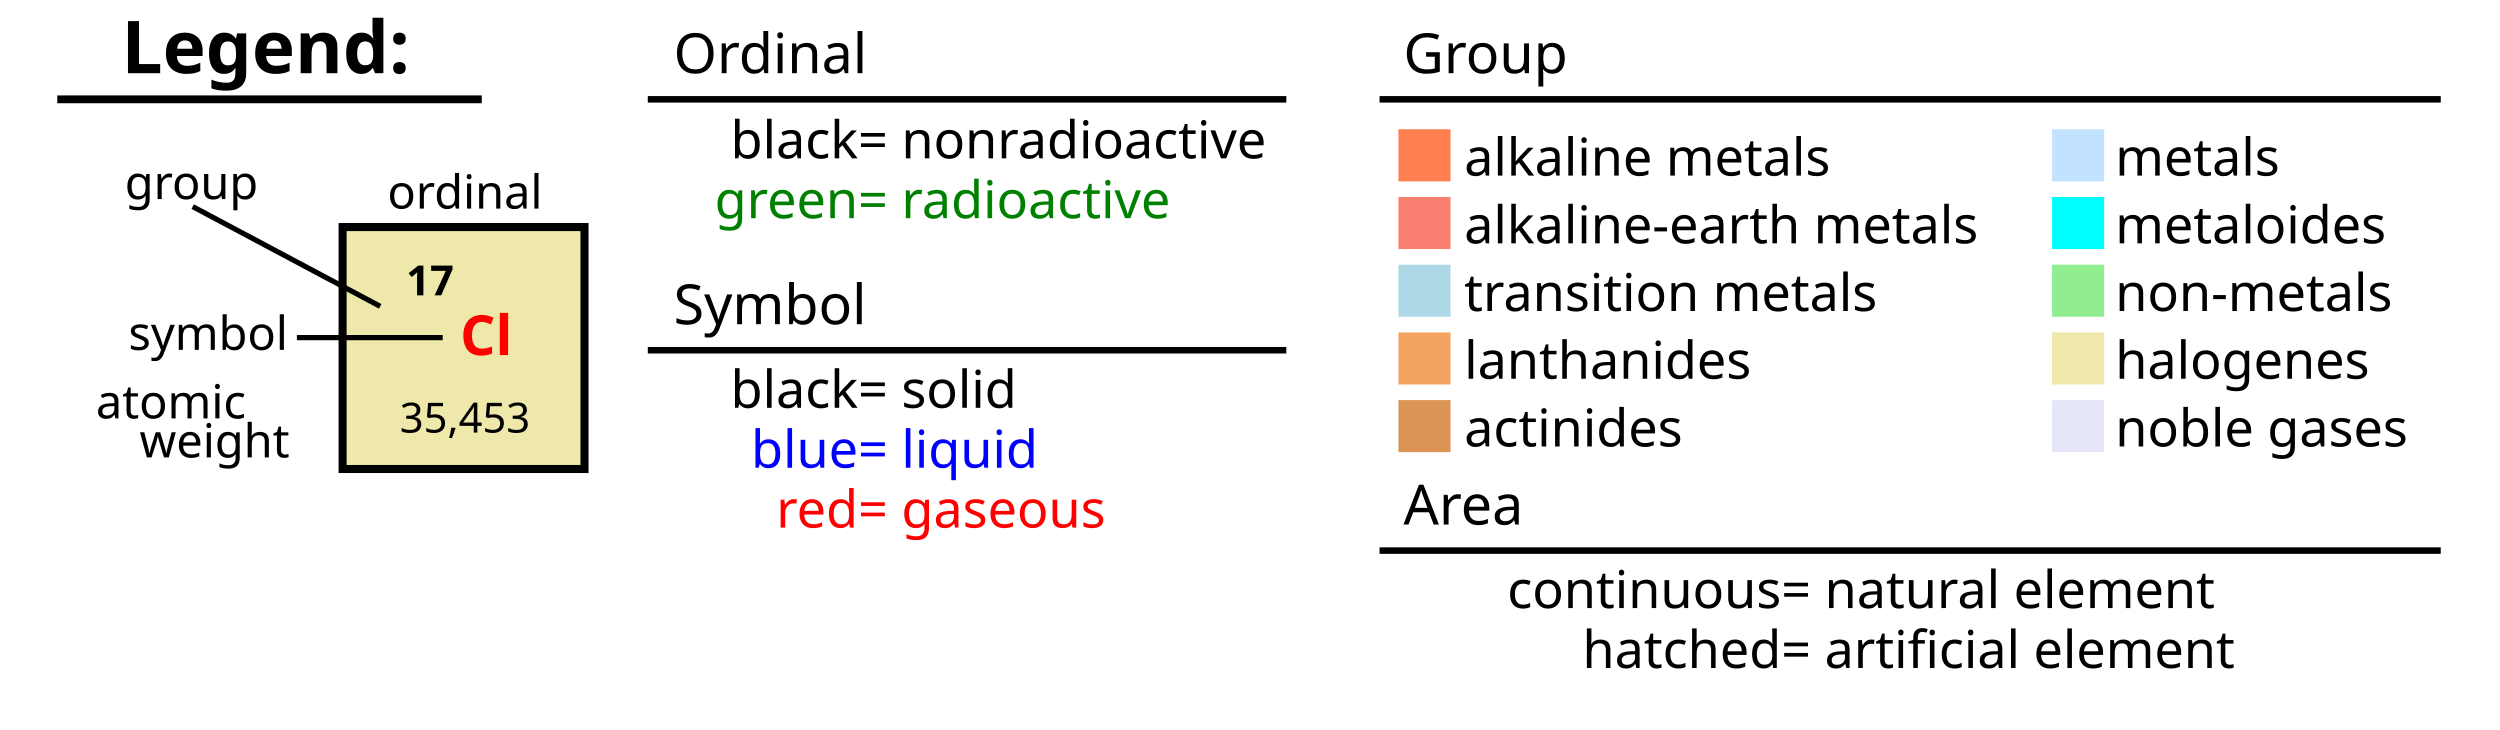
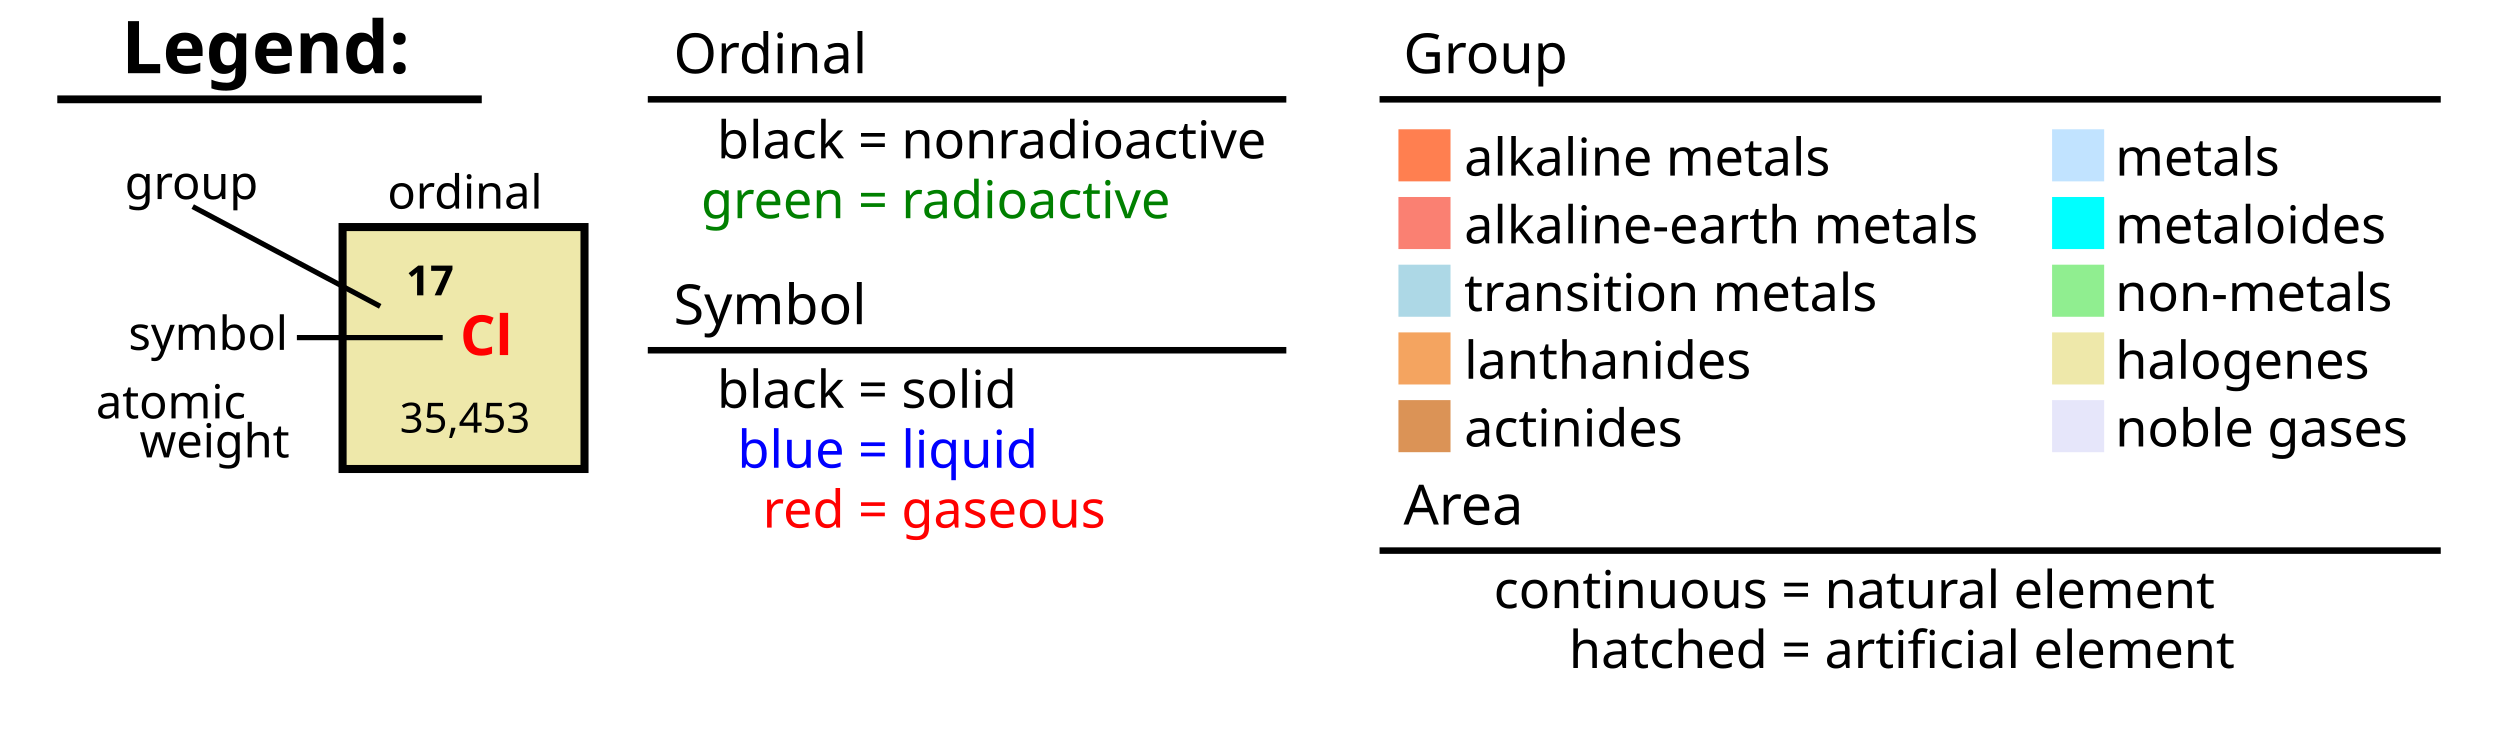
<svg xmlns="http://www.w3.org/2000/svg" width="960" height="280">
!--- legend text --&gt;
  <text x="102.0" y="28.1" font-family="Noto Sans" fill="#0" text-anchor="middle">
    <tspan font-size="28" font-weight="700">Legend:</tspan>
  </text>
  <path d="m23.5 38.143h160" fill="none" stroke="#000" stroke-linecap="square" stroke-width="3.0" />
!--- ordinal text --&gt;
  <text x="178.55" y="80.1" font-family="Noto Sans" fill="#0" text-anchor="middle">
    <tspan font-size="18">ordinal</tspan>
  </text>
  <path d="m131.55 87.191h92.903v92.903h-92.903z" fill="#eee8aa" stroke="#000" stroke-linecap="square" stroke-width="3.097" />
  <text x="73.53" y="76.453" font-family="Noto Sans" fill="#0" text-anchor="middle">
    <tspan font-size="18">group</tspan>
  </text>
  <path d="m146 117.64-72-38.304" stroke="#000" stroke-width="2" />
  <text x="155.968" y="113.407" font-family="Noto Sans" fill="#0" text-anchor="begin">
    <tspan font-size="16" font-weight="700">17</tspan>
  </text>
  <text x="110.55" y="134.356" font-family="Noto Sans" fill="#0" text-anchor="end">
    <tspan font-size="18">symbol</tspan>
  </text>38.143

  <path d="m170 129.64h-56" stroke="#000" stroke-width="2" />
  <text x="196.774" y="136.356" font-family="Noto Sans" fill="red" text-anchor="end">
    <tspan font-size="21.333" font-weight="700">Cl</tspan>
  </text>
  <text x="36.84" y="160.654" font-family="Noto Sans" fill="#0">
    <tspan font-size="18">atomic</tspan>
    <tspan dx="-44" dy="15" font-size="18">weight</tspan>
  </text>
  <text x="178.55" y="166.121" font-family="Noto Sans" fill="#0" text-anchor="middle">
    <tspan font-size="16">35,453</tspan>
  </text>
  <text x="258.66" y="28.1" font-family="Noto Sans" fill="#0">
    <tspan font-size="21.333">Ordinal</tspan>
  </text>
  <path d="m250.0 38.143h242.7" fill="none" stroke="#000" stroke-linecap="square" stroke-width="2.5" />
  <text x="329.5" y="60.8" font-family="Noto Sans" fill="#0" text-anchor="end">
-     <tspan font-size="20">black </tspan>
+     <tspan font-size="20" xml:space="preserve">black </tspan>
  </text>
  <text x="329.5" y="60.8" font-family="Noto Sans" fill="#0" text-anchor="start">
    <tspan font-size="20">= nonradioactive</tspan>
  </text>
  <text x="329.5" y="83.8" font-family="Noto Sans" fill="green" text-anchor="end">
-     <tspan font-size="20">green </tspan>
+     <tspan font-size="20" xml:space="preserve">green </tspan>
  </text>
  <text x="329.5" y="83.8" font-family="Noto Sans" fill="green" text-anchor="start">
    <tspan font-size="20">= radioactive</tspan>
  </text>
  <text x="258.66" y="124.5" font-family="Noto Sans" fill="#0">
    <tspan font-size="21.333">Symbol</tspan>
  </text>
  <path d="m250.0 134.49h242.7" fill="none" stroke="#000" stroke-linecap="square" stroke-width="2.5" />
  <text x="329.5" y="156.6" font-family="Noto Sans" fill="#0" text-anchor="end">
-     <tspan font-size="20">black </tspan>
+     <tspan font-size="20" xml:space="preserve">black </tspan>
  </text>
  <text x="329.5" y="156.6" font-family="Noto Sans" fill="#0" text-anchor="start">
    <tspan font-size="20">= solid</tspan>
  </text>
  <text x="329.5" y="179.6" font-family="Noto Sans" fill="blue" text-anchor="end">
-     <tspan font-size="20">blue </tspan>
+     <tspan font-size="20" xml:space="preserve">blue </tspan>
  </text>
  <text x="329.5" y="179.6" font-family="Noto Sans" fill="blue" text-anchor="start">
    <tspan font-size="20">= liquid</tspan>
  </text>
  <text x="329.5" y="202.6" font-family="Noto Sans" fill="red" text-anchor="end">
-     <tspan font-size="20">red </tspan>
+     <tspan font-size="20" xml:space="preserve">red </tspan>
  </text>
  <text x="329.5" y="202.6" font-family="Noto Sans" fill="red" text-anchor="start">
    <tspan font-size="20">= gaseous</tspan>
  </text>
  <text x="538.928" y="28.1" font-family="Noto Sans" fill="#0">
    <tspan font-size="21.333">Group</tspan>
  </text>
  <path d="m531.0 38.143h405.0" fill="none" stroke="#000" stroke-linecap="square" stroke-width="2.5" />
  <path d="m537 49.643h20v20h-20z" fill="coral" />
  <path d="m537 75.643h20v20h-20z" fill="salmon" />
  <path d="m537 101.64h20v20h-20z" fill="#add8e6" />
  <path d="m537 127.64h20v20h-20z" fill="#f4a460" />
  <path d="m537 153.64h20v20h-20z" fill="#db9356" />
  <path d="m788 49.643h20v20h-20z" fill="#c1e3ff" />
  <path d="m788 75.643h20v20h-20z" fill="#0ff" />
  <path d="m788 101.64h20v20h-20z" fill="#90ee90" />
  <path d="m788 127.64h20v20h-20z" fill="#eee8aa" />
  <path d="m788 153.64h20v20h-20z" fill="#e6e6fa" />
  <text x="562.25" y="67.433" font-family="Noto Sans" font-size="20" fill="#0">alkaline metals</text>
  <text x="562.25" y="93.433" font-family="Noto Sans" font-size="20" fill="#0">alkaline-earth metals</text>
  <text x="562.25" y="119.433" font-family="Noto Sans" font-size="20" fill="#0">transition metals</text>
  <text x="562.25" y="145.433" font-family="Noto Sans" font-size="20" fill="#0">lanthanides</text>
  <text x="562.25" y="171.433" font-family="Noto Sans" font-size="20" fill="#0">actinides</text>
  <text x="812.25" y="67.433" font-family="Noto Sans" font-size="20" fill="#0">metals</text>
  <text x="812.25" y="93.433" font-family="Noto Sans" font-size="20" fill="#0">metaloides</text>
  <text x="812.25" y="119.433" font-family="Noto Sans" font-size="20" fill="#0">non-metals</text>
  <text x="812.25" y="145.433" font-family="Noto Sans" font-size="20" fill="#0">halogenes</text>
  <text x="812.25" y="171.433" font-family="Noto Sans" font-size="20" fill="#0">noble gases</text>
  <text x="538.928" y="201.433" font-family="Noto Sans" fill="#0">
    <tspan font-size="21.333">Area</tspan>
  </text>
  <path d="m531.0 211.43h405.0" fill="none" stroke="#000" stroke-linecap="square" stroke-width="2.5" />
  <text x="684.0" y="233.5" font-family="Noto Sans" fill="#0" text-anchor="end">
-     <tspan font-size="20">continuous </tspan>
+     <tspan font-size="20" xml:space="preserve">continuous </tspan>
  </text>
  <text x="684.0" y="233.5" font-family="Noto Sans" fill="#0" text-anchor="start">
    <tspan font-size="20">= natural element</tspan>
  </text>
  <text x="684.0" y="256.5" font-family="Noto Sans" fill="#0" text-anchor="end">
-     <tspan font-size="20">hatched </tspan>
+     <tspan font-size="20" xml:space="preserve">hatched </tspan>
  </text>
  <text x="684.0" y="256.5" font-family="Noto Sans" fill="#0" text-anchor="start">
    <tspan font-size="20">= artificial element</tspan>
  </text>
</svg>
